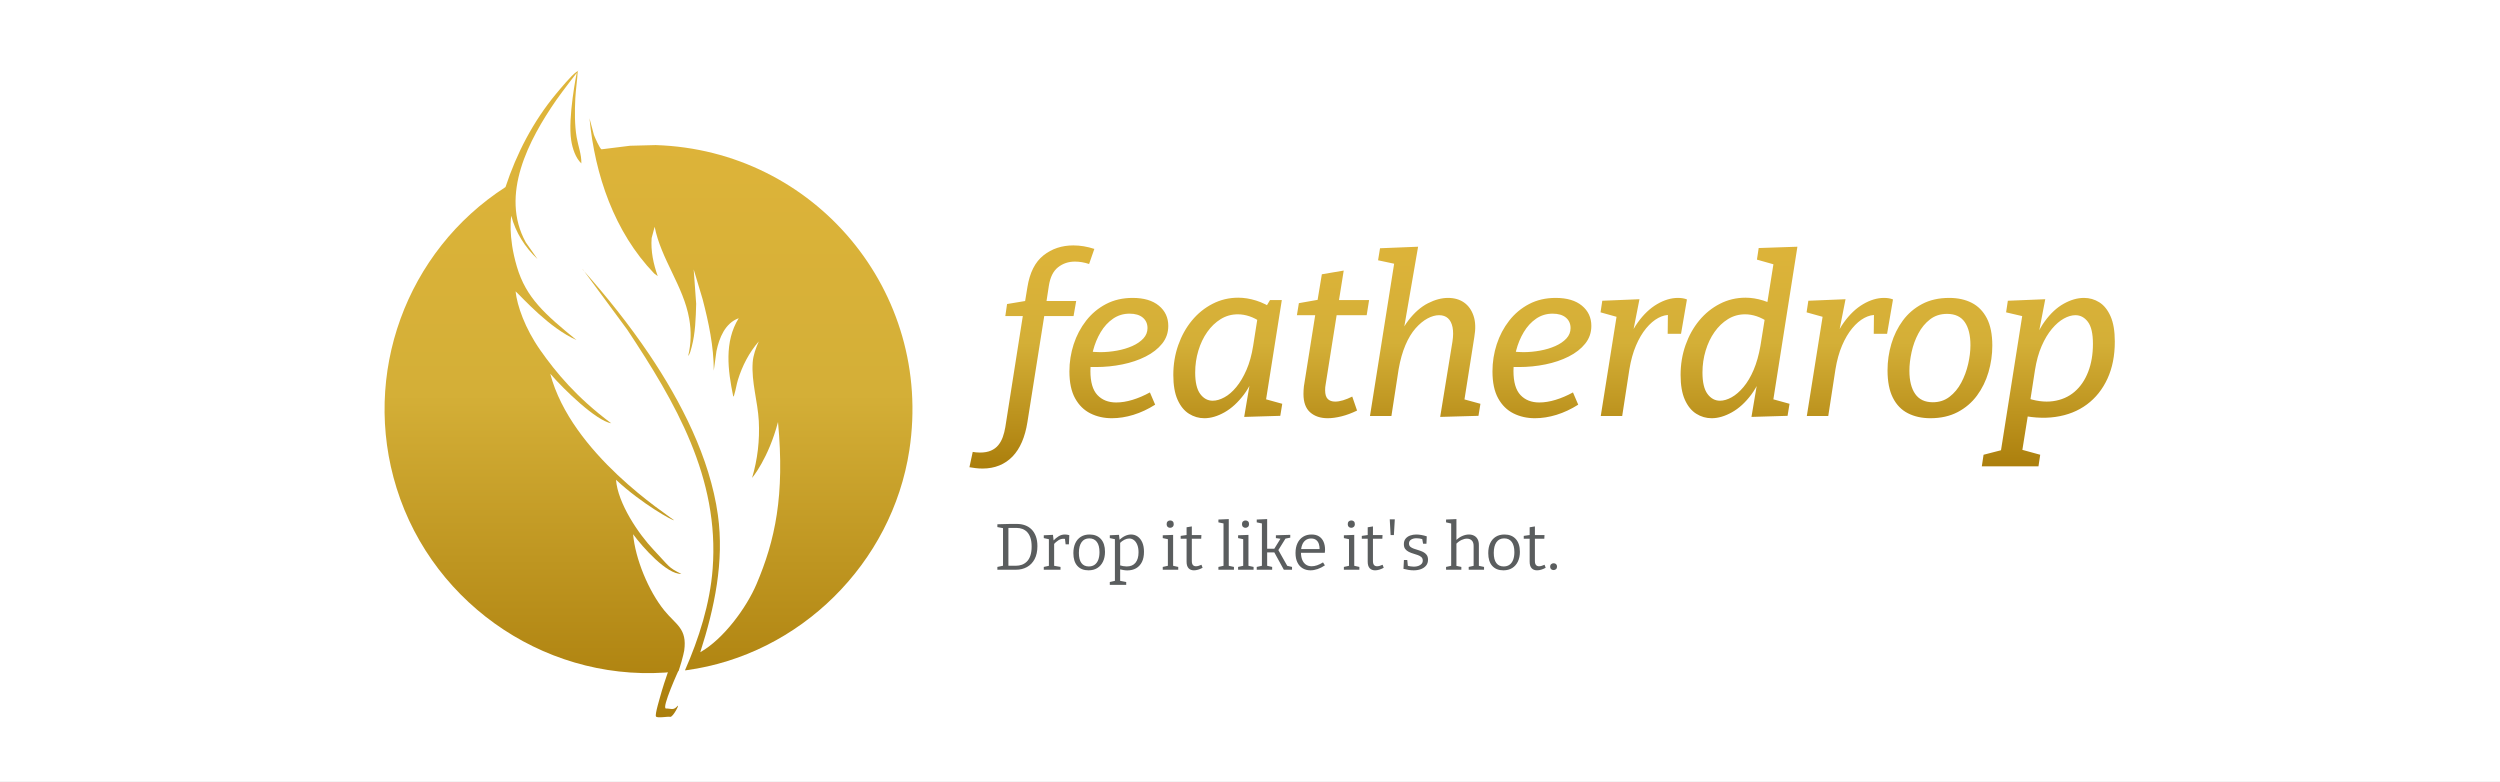
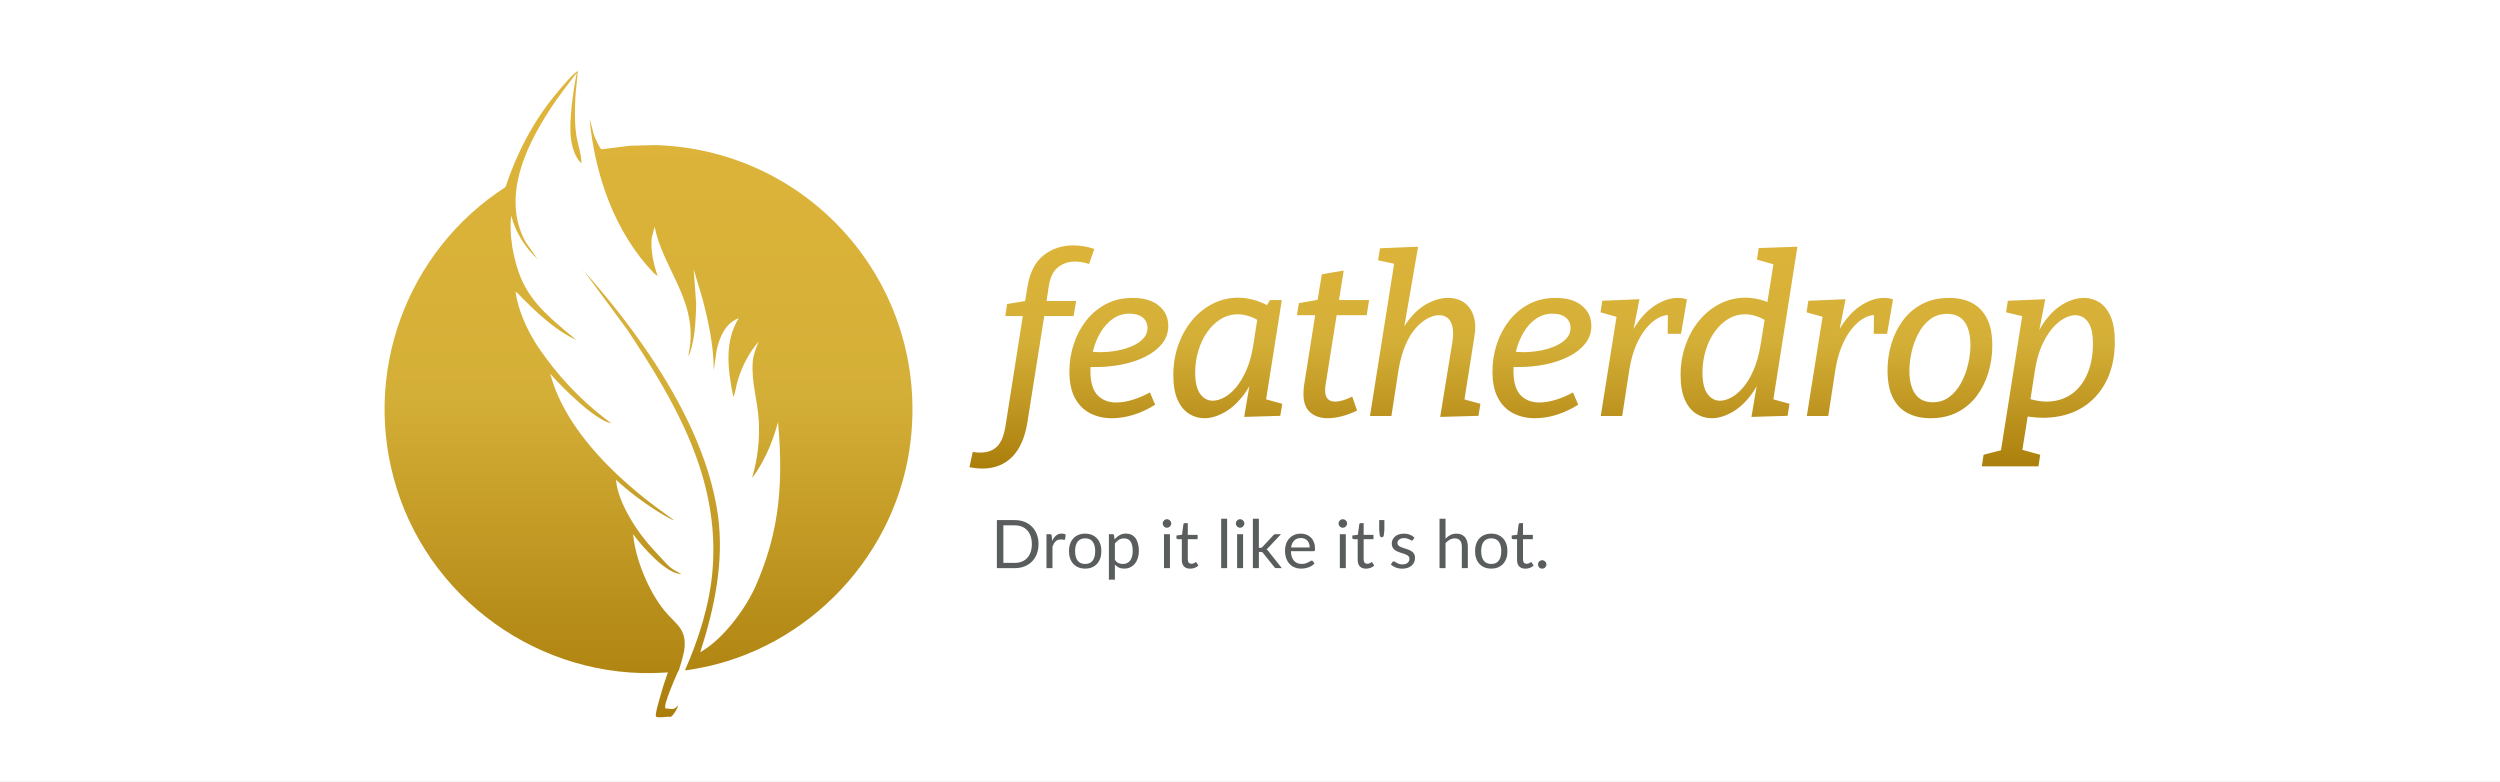
<svg xmlns="http://www.w3.org/2000/svg" viewBox="0 0 1600 500" width="1600" height="500" role="img" aria-label="featherdrop">
  <defs>
    <linearGradient id="fd-gold-name" x1="0" y1="135.36" x2="0" y2="303.37" gradientUnits="userSpaceOnUse">
      <stop offset="0" stop-color="#E0B53A" />
      <stop offset="0.5" stop-color="#D4AF37" />
      <stop offset="1" stop-color="#A97C0A" />
    </linearGradient>
  </defs>
  <rect width="1600" height="500" fill="#ffffff" />
  <g transform="translate(199.98,37.38) scale(0.43)">
    <defs>
      <linearGradient id="fd-gold" x1="500" y1="0" x2="500" y2="1000" gradientUnits="userSpaceOnUse">
        <stop offset="0" stop-color="#E0B53A" />
        <stop offset="0.5" stop-color="#D4AF37" />
        <stop offset="1" stop-color="#A97C0A" />
      </linearGradient>
    </defs>
    <g fill="url(#fd-gold)">
      <path d="M402.1,314.2c35.5,39.8,69.2,82,99.1,126.3,47.3,70.3,90.3,153.9,102.2,238.9,9.7,69.4-5.1,138.7-26.2,204.4,34.7-19.6,68.9-66.4,83.8-101.6,27.4-64.5,42.2-131.3,31.9-241-14.3,54.5-38.6,83.2-38.6,83.2,8.2-27.5,11.5-56,10-84.8-1.6-29.2-11.1-57.7-9.1-87.1.8-11,4.7-21.3,9.1-31.3-14.3,16.4-24.7,36.5-31.1,57.4-2.1,6.9-3.1,14.4-5.2,21.1s0,2.8-1.8,3.1c-7.9-38.6-13.6-80.9,8.2-116.1-20.3,7.3-29,29.3-33.1,48.9l-4,29.1c0-36.1-7.6-71.6-16.6-106.3l-13.3-44.3,3.7,51.2c-.6,21.5-1.2,43.3-6.7,64.2-1.1,4.1-2.5,10.4-5.2,13.4,4.4-18.4,4.8-36.9,1.5-55.5-8.4-48.2-42-88.8-51.4-136.8l-4.5,16.8c-1.4,19.5,2.6,38.4,9.1,56.7l-5.4-4.1c-59.3-61.7-88.1-146.6-96.2-230.9l6.6,24.7c1.2,3.4,8.7,20.6,11.3,21.5l42.5-5.3,38.1-1c236.9,7.5,413.4,218.3,377.6,453.9-25.6,168.5-162.8,304.6-331.8,327.7l-2.2.2c20.8-47.3,37.2-99,41.2-150.9,10.4-135.8-55.4-248-127.2-356.3l-66-89.5Z" />
      <path d="M545.9,908.6s-27.2,59.2-19.7,59c7.5-.2,10.6,3.5,17-3.6,4.1-4.2-6.7,16.8-10.7,16s-19.2,2.3-21.2-.5,5.6-27,8.5-37.6c2.9-10.6,14.4-43.2,14.4-43.2l11.7,10Z" />
      <path d="M400.2,156.3c-8.7-8.2-13.3-22.5-15.1-34.3-5.3-33.9,8.2-100.5,8.2-100.5,0,0-20.8,26.7-30.5,40.6-40.8,59-84.3,141.1-45.3,211.7l17.4,24.8c-18.5-17.3-32.7-39.7-39-64.4,0,0-5.3,29.8,8.4,76s41.6,70.5,88.7,109c-40.9-18.2-79.7-62.4-90.7-72.5,2.3,21.3,13.9,55,36.9,87.7,23,32.7,53.5,69.9,105.5,108.7-22.3-3.8-69.5-49.2-90.8-73.8,31.3,119.2,174.6,209.9,184.2,218-1,1.5-47.7-24.2-86.3-60.1,2.6,34.8,33.4,80.6,56.3,104.6s21,25.9,40.9,35.4c-21.5,1-57.4-39.5-71.8-59,3.3,36.6,22.8,84.2,46.4,113.4,17.4,21.5,34.3,26.8,29.7,59.7-.6,4.4-6.9,28.8-9.2,31l-2,.3c-185.8,20.5-361.6-95.6-416.9-273.1-52.8-169.3,14.2-352.7,162.1-448,16.5-50.1,41.2-97.6,74.9-138.3,6.3-7.6,22.9-27.6,30-32.6s2.5-1.6,2.6-1.4c-.7,13.4-2.9,27-3.6,40.5-.9,18.6-1.1,39.3,2,57.6,2.2,13,7.3,25.4,7,38.8Z" />
    </g>
  </g>
  <path d="M628.84 299.87Q626.32 299.87 624.22 299.58Q622.12 299.31 620.44 299.02L622.54 289.22Q623.38 289.37 624.57 289.50Q625.76 289.64 627.16 289.64Q631.36 289.64 634.23 288.38Q637.10 287.13 638.92 284.88Q640.74 282.64 641.79 279.70Q642.84 276.76 643.40 273.40L654.88 200.46L656.14 202.28L643.40 202.28L644.52 194.58L657.96 192.34L655.72 194.86L657.54 183.80Q659.78 169.80 667.83 163.43Q675.88 157.06 686.94 157.06Q693.52 157.06 700.38 159.30L697.02 168.96Q692.40 167.42 687.92 167.42Q681.76 167.42 677.14 171.06Q672.52 174.70 671.26 182.96L669.44 194.86L667.90 192.63L688.76 192.63L687.08 202.28L666.78 202.28L668.60 200.46L657.54 270.19Q656.42 277.32 654.04 282.85Q651.66 288.38 648.02 292.16Q644.38 295.94 639.55 297.90Q634.72 299.87 628.84 299.87M711.58 267.66Q704.02 267.66 697.86 264.58Q691.70 261.50 688.06 254.92Q684.42 248.34 684.42 237.70Q684.42 228.74 687.15 220.34Q689.88 211.94 695.13 205.22Q700.38 198.50 707.87 194.58Q715.36 190.66 724.88 190.66Q735.66 190.66 741.68 195.63Q747.70 200.60 747.70 208.58Q747.70 215.02 743.78 219.92Q739.86 224.82 733.21 228.18Q726.56 231.54 718.30 233.22Q710.04 234.90 701.36 234.90Q700.10 234.90 698.84 234.90Q697.58 234.90 696.32 234.76L697.16 224.96Q698.84 225.10 700.59 225.24Q702.34 225.38 704.16 225.38Q709.48 225.38 714.87 224.40Q720.26 223.42 724.67 221.46Q729.08 219.50 731.74 216.63Q734.40 213.76 734.40 209.98Q734.40 205.78 731.39 203.26Q728.38 200.74 722.92 200.74Q717.04 200.74 712.35 203.96Q707.66 207.18 704.44 212.57Q701.22 217.96 699.54 224.47Q697.86 230.98 697.86 237.42Q697.86 248.06 702.34 252.82Q706.82 257.58 714.38 257.58Q719.28 257.58 724.81 255.90Q730.34 254.22 735.94 251.14L739.30 258.99Q732.44 263.32 725.37 265.50Q718.30 267.66 711.58 267.66M770.80 267.66Q765.48 267.66 760.93 264.79Q756.38 261.93 753.65 255.83Q750.92 249.74 750.92 239.94Q750.92 229.86 754.07 220.90Q757.22 211.94 762.82 205.15Q768.42 198.36 776.05 194.44Q783.68 190.52 792.50 190.52Q797.96 190.52 803.84 192.34Q809.72 194.16 815.74 198.22L809.72 197.24L812.80 192.06L820.36 192.06L809.16 262.76L804.40 253.94L820.64 258.43L819.38 266.13L796.28 266.82L800.76 240.22L804.82 233.36Q801.88 244.84 796.14 252.47Q790.40 260.10 783.68 263.88Q776.96 267.66 770.80 267.66M776.12 256.46Q779.62 256.46 783.61 254.29Q787.60 252.13 791.24 247.71Q794.88 243.30 797.75 236.72Q800.62 230.14 802.02 221.32L805.10 201.72L807.48 206.48Q803.42 203.68 799.64 202.42Q795.86 201.16 792.22 201.16Q786.20 201.16 781.23 204.24Q776.26 207.32 772.62 212.50Q768.98 217.68 766.95 224.40Q764.92 231.13 764.92 238.40Q764.92 247.78 768.14 252.13Q771.36 256.46 776.12 256.46M849.76 267.66Q842.76 267.66 838.49 263.88Q834.22 260.10 834.22 252.13Q834.22 250.86 834.29 249.67Q834.36 248.48 834.50 247.22L842.06 199.63L843.60 201.72L830.02 201.72L831.28 194.02L845.56 191.50L842.90 194.16L845.98 175.54L859.98 173.16L856.62 194.16L855.36 192.06L876.22 192.06L874.68 201.72L853.54 201.72L855.78 199.63L848.36 246.38Q848.22 246.94 848.15 247.85Q848.08 248.76 848.08 249.74Q848.08 253.66 849.76 255.34Q851.44 257.02 854.52 257.02Q856.76 257.02 859.56 256.19Q862.36 255.34 865.44 253.80L868.52 262.76Q863.34 265.28 858.51 266.47Q853.68 267.66 849.76 267.66M946.22 266.13L921.72 266.82L929.56 218.66Q930.40 213.20 929.63 209.42Q928.86 205.64 926.69 203.68Q924.52 201.72 921.02 201.72Q917.52 201.72 913.60 203.82Q909.68 205.92 905.97 210.12Q902.26 214.32 899.46 220.90Q896.66 227.48 895.12 236.30L890.50 266.26L876.78 266.26L892.60 166.58L894.42 169.24L881.96 166.58L883.22 158.88L907.58 157.90L897.22 217.82L892.18 224.96Q895.54 212.64 901.35 205.08Q907.16 197.52 913.88 194.09Q920.60 190.66 926.76 190.66Q932.78 190.66 936.98 193.60Q941.18 196.54 943.07 202.14Q944.96 207.74 943.56 215.72L936.84 258.28L931.10 253.94L947.48 258.43L946.22 266.13M982.34 267.66Q974.78 267.66 968.62 264.58Q962.46 261.50 958.82 254.92Q955.18 248.34 955.18 237.70Q955.18 228.74 957.91 220.34Q960.64 211.94 965.89 205.22Q971.14 198.50 978.63 194.58Q986.12 190.66 995.64 190.66Q1006.42 190.66 1012.44 195.63Q1018.46 200.60 1018.46 208.58Q1018.46 215.02 1014.54 219.92Q1010.62 224.82 1003.97 228.18Q997.32 231.54 989.06 233.22Q980.80 234.90 972.12 234.90Q970.86 234.90 969.60 234.90Q968.34 234.90 967.08 234.76L967.92 224.96Q969.60 225.10 971.35 225.24Q973.10 225.38 974.92 225.38Q980.24 225.38 985.63 224.40Q991.02 223.42 995.43 221.46Q999.84 219.50 1002.50 216.63Q1005.16 213.76 1005.16 209.98Q1005.16 205.78 1002.15 203.26Q999.14 200.74 993.68 200.74Q987.80 200.74 983.11 203.96Q978.42 207.18 975.20 212.57Q971.98 217.96 970.30 224.47Q968.62 230.98 968.62 237.42Q968.62 248.06 973.10 252.82Q977.58 257.58 985.14 257.58Q990.04 257.58 995.57 255.90Q1001.10 254.22 1006.70 251.14L1010.06 258.99Q1003.20 263.32 996.13 265.50Q989.06 267.66 982.34 267.66M1038.20 266.26L1024.48 266.26L1035.68 195.84L1040.44 204.38L1024.34 199.90L1025.46 192.48L1049.26 191.50L1044.08 217.82L1039.88 224.96Q1042.68 214.04 1048.21 206.34Q1053.74 198.64 1060.53 194.65Q1067.32 190.66 1073.90 190.66Q1077.26 190.66 1079.64 191.64L1075.86 213.62L1067.32 213.62L1067.46 200.04L1069.28 201.58Q1065.36 201.30 1061.30 203.47Q1057.24 205.64 1053.53 210.12Q1049.82 214.60 1047.02 221.18Q1044.22 227.76 1042.82 236.30L1038.20 266.26M1095.46 267.66Q1090.14 267.66 1085.59 264.79Q1081.04 261.93 1078.31 255.83Q1075.58 249.74 1075.58 239.94Q1075.58 229.86 1078.73 220.90Q1081.88 211.94 1087.48 205.15Q1093.08 198.36 1100.71 194.44Q1108.34 190.52 1117.16 190.52Q1122.62 190.52 1128.50 192.34Q1134.38 194.16 1140.40 198.22L1130.74 195.84L1136.06 162.38L1140.82 170.78L1124.44 166.16L1125.56 158.74L1150.34 157.90L1133.82 262.76L1129.06 253.94L1145.30 258.43L1144.04 266.13L1120.94 266.82L1125.42 240.22L1129.48 233.36Q1126.54 244.84 1120.87 252.47Q1115.20 260.10 1108.41 263.88Q1101.62 267.66 1095.46 267.66M1100.78 256.46Q1104.28 256.46 1108.20 254.29Q1112.12 252.13 1115.83 247.71Q1119.54 243.30 1122.34 236.72Q1125.14 230.14 1126.68 221.32L1129.76 202.14L1132.14 206.48Q1128.08 203.68 1124.30 202.42Q1120.52 201.16 1116.88 201.16Q1110.86 201.16 1105.89 204.24Q1100.92 207.32 1097.28 212.50Q1093.64 217.68 1091.61 224.40Q1089.58 231.13 1089.58 238.40Q1089.58 247.78 1092.80 252.13Q1096.02 256.46 1100.78 256.46M1170.08 266.26L1156.36 266.26L1167.56 195.84L1172.32 204.38L1156.22 199.90L1157.34 192.48L1181.14 191.50L1175.96 217.82L1171.76 224.96Q1174.56 214.04 1180.09 206.34Q1185.62 198.64 1192.41 194.65Q1199.20 190.66 1205.78 190.66Q1209.14 190.66 1211.52 191.64L1207.74 213.62L1199.20 213.62L1199.34 200.04L1201.16 201.58Q1197.24 201.30 1193.18 203.47Q1189.12 205.64 1185.41 210.12Q1181.70 214.60 1178.90 221.18Q1176.10 227.76 1174.70 236.30L1170.08 266.26M1235.46 267.66Q1227.34 267.66 1221.11 264.51Q1214.88 261.37 1211.45 254.57Q1208.02 247.78 1208.02 237Q1208.02 228.32 1210.47 220.06Q1212.92 211.80 1217.82 205.15Q1222.72 198.50 1230.14 194.58Q1237.56 190.66 1247.50 190.66Q1255.76 190.66 1261.92 193.81Q1268.08 196.96 1271.58 203.68Q1275.08 210.40 1275.08 221.18Q1275.08 229.86 1272.63 238.19Q1270.18 246.52 1265.28 253.17Q1260.38 259.82 1252.89 263.75Q1245.40 267.66 1235.46 267.66M1237 257.44Q1243.16 257.44 1247.71 253.94Q1252.26 250.44 1255.20 244.91Q1258.14 239.38 1259.61 233.01Q1261.08 226.64 1261.08 220.90Q1261.08 211.38 1257.44 206.13Q1253.80 200.88 1246.10 200.88Q1239.80 200.88 1235.25 204.38Q1230.70 207.88 1227.76 213.41Q1224.82 218.94 1223.42 225.31Q1222.02 231.68 1222.02 237.28Q1222.02 246.80 1225.73 252.13Q1229.44 257.44 1237 257.44M1304.62 298.46L1268.36 298.46L1269.48 291.04L1286.84 286.56L1279.70 294.13L1294.54 200.18L1296.50 202.84L1283.90 199.90L1285.02 192.48L1308.96 191.50L1303.78 218.52L1300.14 224.82Q1303.08 213.34 1308.61 205.71Q1314.14 198.08 1320.79 194.38Q1327.44 190.66 1333.74 190.66Q1339.06 190.66 1343.54 193.46Q1348.02 196.26 1350.75 202.42Q1353.48 208.58 1353.48 218.66Q1353.48 232.10 1348.79 242.32Q1344.10 252.54 1335.63 258.84Q1327.16 265.14 1315.54 266.82Q1303.92 268.50 1290.06 265L1298.18 263.75L1293.28 294.40L1288.38 286.28L1305.74 291.04L1304.62 298.46M1302.38 236.86L1299.02 258.56L1296.08 254.36Q1305.88 257.87 1313.93 256.75Q1321.98 255.63 1327.65 250.79Q1333.32 245.96 1336.40 238.05Q1339.48 230.14 1339.48 220.06Q1339.48 210.26 1336.26 205.99Q1333.04 201.72 1328.28 201.72Q1324.78 201.72 1320.86 203.89Q1316.94 206.06 1313.23 210.47Q1309.52 214.88 1306.65 221.46Q1303.78 228.04 1302.38 236.86" fill="url(#fd-gold-name)" />
-   <path d="M646.22 335.32L650.84 335.32Q653.65 335.32 656.02 336.18Q658.40 337.04 660.16 338.78Q661.93 340.53 662.93 343.19Q663.94 345.86 663.94 349.51Q663.94 354.47 662.16 357.83Q660.37 361.19 657.26 362.91Q654.16 364.63 650.17 364.63L638.32 364.63L638.32 362.83L642.52 361.95L641.93 362.70L641.93 337.33L642.52 338.13L638.32 337.33L638.32 335.53L646.22 335.32M644.75 362.07L650.29 362.07Q652.22 362.07 653.99 361.44Q655.75 360.81 657.18 359.41Q658.61 358 659.43 355.63Q660.25 353.25 660.25 349.81Q660.25 346.41 659.45 344.12Q658.65 341.83 657.31 340.46Q655.96 339.10 654.28 338.49Q652.60 337.88 650.75 337.88L644.75 337.88L645.38 337.25L645.38 362.70L644.75 362.07M678.73 364.63L668.02 364.63L668.02 362.83L671.71 362.03L671.29 362.66L671.29 344.56L671.75 345.19L668.02 344.39L668.02 342.58L673.90 342.29L674.36 346.41L673.90 346.24Q675.79 344.26 677.59 343.17Q679.40 342.08 681.54 342.08Q682.88 342.08 684.35 342.50L684.10 348.38L682 348.38L681.50 344.22L681.88 344.98Q681.58 344.89 681.25 344.85Q680.91 344.81 680.57 344.81Q678.89 344.81 677.32 345.82Q675.74 346.83 674.32 348.42L674.65 347.41L674.65 362.66L674.15 362.03L678.73 362.83L678.73 364.63M697.33 342.08Q701.95 342.08 704.58 344.98Q707.20 347.88 707.20 353.17Q707.20 356.74 705.92 359.41Q704.64 362.07 702.29 363.54Q699.94 365.01 696.62 365.01Q692.08 365.01 689.52 362.18Q686.96 359.34 686.96 354.01Q686.96 350.31 688.20 347.65Q689.44 344.98 691.77 343.53Q694.10 342.08 697.33 342.08M697.16 344.56Q693.93 344.56 692.21 347Q690.49 349.43 690.49 353.84Q690.49 358.17 692.12 360.35Q693.76 362.53 696.83 362.53Q699.05 362.53 700.59 361.42Q702.12 360.31 702.90 358.25Q703.67 356.19 703.67 353.34Q703.67 349.05 701.97 346.81Q700.27 344.56 697.16 344.56M720.77 374.30L710.27 374.30L710.27 372.49L714.09 371.61L713.54 372.24L713.54 344.64L714.05 345.19L710.27 344.39L710.27 342.58L716.15 342.29L716.57 345.94L716.19 345.69Q718.12 343.89 720.05 342.98Q721.99 342.08 723.88 342.08Q726.23 342.08 728.10 343.38Q729.97 344.69 731.06 347.14Q732.15 349.60 732.15 353.17Q732.15 357.03 730.83 359.68Q729.50 362.32 727.11 363.69Q724.72 365.06 721.48 365.06Q720.31 365.06 719.05 364.84Q717.79 364.63 716.40 364.30L716.90 363.84L716.90 372.24L716.44 371.65L720.77 372.49L720.77 374.30M721.10 362.53Q724.80 362.53 726.73 360.14Q728.66 357.75 728.66 353.50Q728.66 350.73 727.89 348.76Q727.11 346.78 725.77 345.71Q724.42 344.64 722.70 344.64Q721.23 344.64 719.65 345.42Q718.08 346.20 716.48 347.79L716.90 346.74L716.90 362.49L716.44 361.74Q719 362.53 721.10 362.53M750.80 342.33L750.80 362.49L750.42 362.03L754.07 362.83L754.07 364.63L744.16 364.63L744.16 362.83L747.82 362.03L747.44 362.49L747.44 344.77L747.77 345.15L744.16 344.39L744.16 342.58L750.80 342.33M748.87 337.80Q747.90 337.80 747.27 337.17Q746.64 336.54 746.64 335.44Q746.64 334.31 747.29 333.70Q747.94 333.09 748.91 333.09Q749.92 333.09 750.55 333.68Q751.18 334.27 751.18 335.44Q751.18 336.58 750.50 337.19Q749.83 337.80 748.87 337.80M764.11 365.01Q761.93 365.01 760.67 363.65Q759.41 362.28 759.41 359.51L759.41 344.26L759.95 344.81L755.63 344.81L755.63 342.96L760 342.33L759.41 343L759.41 337.46L762.77 336.91L762.77 343L762.31 342.46L768.90 342.46L768.77 344.81L762.31 344.81L762.77 344.26L762.77 359.05Q762.77 360.81 763.46 361.61Q764.15 362.41 765.41 362.41Q766.17 362.41 767.05 362.16Q767.93 361.90 768.94 361.44L769.66 363.38Q766.67 365.01 764.11 365.01M786.41 332.21L786.41 362.49L786.08 362.03L789.73 362.83L789.73 364.63L779.78 364.63L779.78 362.83L783.43 362.03L783.05 362.49L783.05 334.69L783.39 335.07L779.78 334.31L779.78 332.50L786.41 332.21M799.01 342.33L799.01 362.49L798.64 362.03L802.29 362.83L802.29 364.63L792.38 364.63L792.38 362.83L796.03 362.03L795.65 362.49L795.65 344.77L795.99 345.15L792.38 344.39L792.38 342.58L799.01 342.33M797.08 337.80Q796.12 337.80 795.49 337.17Q794.86 336.54 794.86 335.44Q794.86 334.31 795.51 333.70Q796.16 333.09 797.12 333.09Q798.13 333.09 798.76 333.68Q799.39 334.27 799.39 335.44Q799.39 336.58 798.72 337.19Q798.05 337.80 797.08 337.80M814.18 364.63L804.31 364.63L804.31 362.83L808.13 361.99L807.62 362.70L807.62 334.56L807.96 335.07L804.31 334.31L804.31 332.50L810.98 332.21L810.98 351.74L810.35 351.19L816.15 351.19L815.27 351.66L819.72 344.43L820.01 344.89L816.57 344.39L816.57 342.58L825.77 342.29L825.77 344.10L822.03 344.85L823 344.22L817.87 352.50L817.83 351.49L824.09 362.58L823.46 362.03L826.90 362.83L826.90 364.63L821.65 364.63L815.39 353.21L816.07 353.55L810.35 353.55L810.98 353.17L810.98 362.70L810.52 361.99L814.18 362.83L814.18 364.63M838.70 365.01Q835.89 365.01 833.73 363.73Q831.56 362.45 830.35 359.97Q829.13 357.50 829.13 353.93Q829.13 350.27 830.39 347.63Q831.65 344.98 833.96 343.53Q836.27 342.08 839.38 342.08Q842.32 342.08 844.23 343.32Q846.14 344.56 847.08 346.74Q848.03 348.93 848.03 351.74Q848.03 352.20 847.99 352.66Q847.94 353.13 847.86 353.80L831.69 353.80L831.69 351.40L844.92 351.40L844.54 351.66Q844.58 349.77 844.08 348.17Q843.58 346.57 842.36 345.61Q841.14 344.64 839.12 344.64Q836.98 344.64 835.51 345.78Q834.04 346.91 833.33 348.88Q832.61 350.86 832.61 353.46Q832.61 356.24 833.41 358.23Q834.21 360.22 835.74 361.32Q837.28 362.41 839.50 362.41Q841.06 362.41 842.90 361.80Q844.75 361.19 846.73 359.93L847.94 361.82Q845.59 363.42 843.24 364.21Q840.89 365.01 838.70 365.01M866.72 342.33L866.72 362.49L866.34 362.03L869.99 362.83L869.99 364.63L860.08 364.63L860.08 362.83L863.74 362.03L863.36 362.49L863.36 344.77L863.69 345.15L860.08 344.39L860.08 342.58L866.72 342.33M864.79 337.80Q863.82 337.80 863.19 337.17Q862.56 336.54 862.56 335.44Q862.56 334.31 863.21 333.70Q863.86 333.09 864.83 333.09Q865.84 333.09 866.47 333.68Q867.10 334.27 867.10 335.44Q867.10 336.58 866.42 337.19Q865.75 337.80 864.79 337.80M880.03 365.01Q877.85 365.01 876.59 363.65Q875.33 362.28 875.33 359.51L875.33 344.26L875.87 344.81L871.55 344.81L871.55 342.96L875.92 342.33L875.33 343L875.33 337.46L878.69 336.91L878.69 343L878.23 342.46L884.82 342.46L884.69 344.81L878.23 344.81L878.69 344.26L878.69 359.05Q878.69 360.81 879.38 361.61Q880.07 362.41 881.33 362.41Q882.09 362.41 882.97 362.16Q883.85 361.90 884.86 361.44L885.58 363.38Q882.59 365.01 880.03 365.01M892.09 342.46L889.99 342.46L889.44 332.38L892.67 332.38L892.09 342.46M901.75 347.83Q901.75 349.18 902.63 349.94Q903.51 350.69 904.90 351.17Q906.28 351.66 907.84 352.12Q909.39 352.58 910.78 353.25Q912.16 353.93 913.04 355.10Q913.93 356.28 913.93 358.21Q913.93 360.44 912.71 361.95Q911.49 363.46 909.41 364.24Q907.33 365.01 904.77 365.01Q903.22 365.01 901.58 364.76Q899.94 364.51 898.22 364.05L898.51 358.42L900.65 358.42L901.07 362.53L900.70 362.07Q901.66 362.32 902.80 362.49Q903.93 362.66 904.90 362.66Q906.41 362.66 907.69 362.22Q908.97 361.78 909.77 360.92Q910.57 360.06 910.57 358.75Q910.57 357.37 909.70 356.57Q908.84 355.77 907.46 355.27Q906.07 354.76 904.54 354.32Q903.01 353.88 901.62 353.19Q900.23 352.50 899.35 351.36Q898.47 350.23 898.47 348.25Q898.47 346.11 899.58 344.75Q900.70 343.38 902.52 342.73Q904.35 342.08 906.45 342.08Q907.88 342.08 909.60 342.38Q911.32 342.67 913.13 343.26L912.92 348L910.78 348L910.15 344.52L910.65 345.11Q908.47 344.47 906.53 344.47Q904.48 344.47 903.11 345.34Q901.75 346.20 901.75 347.83M935.26 364.63L925.48 364.63L925.48 362.83L929.26 361.99L928.75 362.62L928.75 334.48L929.26 335.15L925.48 334.31L925.48 332.50L932.11 332.21L932.11 346.41L931.40 346.24Q933.46 344.10 935.74 343.09Q938.03 342.08 940.09 342.08Q941.94 342.08 943.41 342.84Q944.88 343.59 945.70 345.13Q946.52 346.66 946.48 349.01L946.48 362.62L946.06 362.03L949.79 362.83L949.79 364.63L939.97 364.63L939.97 362.83L943.62 362.03L943.12 362.66L943.12 349.77Q943.20 347.16 941.98 345.94Q940.76 344.73 938.79 344.73Q937.24 344.73 935.41 345.57Q933.58 346.41 931.82 348.21L932.11 347.50L932.11 362.66L931.69 362.07L935.26 362.83L935.26 364.63M962.86 342.08Q967.48 342.08 970.10 344.98Q972.73 347.88 972.73 353.17Q972.73 356.74 971.44 359.41Q970.16 362.07 967.81 363.54Q965.46 365.01 962.14 365.01Q957.61 365.01 955.04 362.18Q952.48 359.34 952.48 354.01Q952.48 350.31 953.72 347.65Q954.96 344.98 957.29 343.53Q959.62 342.08 962.86 342.08M962.69 344.56Q959.45 344.56 957.73 347Q956.01 349.43 956.01 353.84Q956.01 358.17 957.65 360.35Q959.29 362.53 962.35 362.53Q964.58 362.53 966.11 361.42Q967.64 360.31 968.42 358.25Q969.20 356.19 969.20 353.34Q969.20 349.05 967.50 346.81Q965.80 344.56 962.69 344.56M983.69 365.01Q981.50 365.01 980.24 363.65Q978.98 362.28 978.98 359.51L978.98 344.26L979.53 344.81L975.20 344.81L975.20 342.96L979.57 342.33L978.98 343L978.98 337.46L982.34 336.91L982.34 343L981.88 342.46L988.48 342.46L988.35 344.81L981.88 344.81L982.34 344.26L982.34 359.05Q982.34 360.81 983.04 361.61Q983.73 362.41 984.99 362.41Q985.75 362.41 986.63 362.16Q987.51 361.90 988.52 361.44L989.23 363.38Q986.25 365.01 983.69 365.01M992.09 362.66Q992.09 361.65 992.76 361.06Q993.43 360.48 994.31 360.48Q995.32 360.48 995.91 361.06Q996.50 361.65 996.50 362.66Q996.50 363.67 995.85 364.26Q995.20 364.84 994.31 364.84Q993.31 364.84 992.70 364.26Q992.09 363.67 992.09 362.66" fill="#5a5d5e" />
+   <path d="M664.65 348.24Q664.65 351.70 663.56 354.53Q662.46 357.36 660.47 359.38Q658.47 361.40 655.67 362.50Q652.87 363.61 649.48 363.61L638 363.61L638 332.86L649.48 332.86Q652.87 332.86 655.67 333.96Q658.47 335.07 660.47 337.10Q662.46 339.12 663.56 341.96Q664.65 344.79 664.65 348.24M660.38 348.24Q660.38 345.41 659.61 343.18Q658.84 340.95 657.42 339.40Q656 337.86 653.99 337.04Q651.97 336.23 649.48 336.23L642.16 336.23L642.16 360.24L649.48 360.24Q651.97 360.24 653.99 359.42Q656 358.61 657.42 357.07Q658.84 355.54 659.61 353.31Q660.38 351.08 660.38 348.24M673.11 342.92L673.36 346.23Q674.39 344 675.90 342.74Q677.40 341.48 679.57 341.48Q680.25 341.48 680.89 341.64Q681.52 341.79 682.01 342.11L681.73 344.96Q681.60 345.50 681.09 345.50Q680.79 345.50 680.21 345.37Q679.63 345.24 678.90 345.24Q677.87 345.24 677.07 345.54Q676.26 345.84 675.63 346.43Q675 347.02 674.49 347.89Q673.99 348.76 673.58 349.88L673.58 363.61L669.74 363.61L669.74 341.87L671.93 341.87Q672.55 341.87 672.78 342.11Q673.02 342.34 673.11 342.92M694.52 341.53Q696.90 341.53 698.81 342.32Q700.72 343.12 702.08 344.57Q703.43 346.03 704.15 348.10Q704.87 350.18 704.87 352.73Q704.87 355.30 704.15 357.36Q703.43 359.42 702.08 360.88Q700.72 362.34 698.81 363.13Q696.90 363.91 694.52 363.91Q692.12 363.91 690.20 363.13Q688.28 362.34 686.93 360.88Q685.57 359.42 684.86 357.36Q684.14 355.30 684.14 352.73Q684.14 350.18 684.86 348.10Q685.57 346.03 686.93 344.57Q688.28 343.12 690.20 342.32Q692.12 341.53 694.52 341.53M694.52 360.93Q697.74 360.93 699.33 358.77Q700.92 356.61 700.92 352.75Q700.92 348.87 699.33 346.70Q697.74 344.53 694.52 344.53Q692.89 344.53 691.68 345.09Q690.47 345.65 689.66 346.70Q688.86 347.75 688.46 349.29Q688.06 350.82 688.06 352.75Q688.06 356.61 689.66 358.77Q691.26 360.93 694.52 360.93M713.54 347.86L713.54 358.37Q714.59 359.79 715.83 360.37Q717.08 360.95 718.62 360.95Q721.67 360.95 723.30 358.78Q724.93 356.61 724.93 352.60Q724.93 350.48 724.55 348.95Q724.18 347.43 723.47 346.45Q722.76 345.48 721.73 345.03Q720.70 344.57 719.39 344.57Q717.53 344.57 716.12 345.43Q714.72 346.29 713.54 347.86M713 342.67L713.34 345.24Q714.72 343.54 716.52 342.51Q718.32 341.48 720.64 341.48Q722.53 341.48 724.05 342.20Q725.57 342.92 726.65 344.33Q727.72 345.73 728.30 347.82Q728.88 349.90 728.88 352.60Q728.88 355 728.23 357.07Q727.59 359.15 726.38 360.66Q725.17 362.17 723.42 363.04Q721.67 363.91 719.48 363.91Q717.48 363.91 716.06 363.23Q714.63 362.56 713.54 361.36L713.54 370.97L709.69 370.97L709.69 341.87L711.99 341.87Q712.81 341.87 713 342.67M744.95 341.87L748.77 341.87L748.77 363.61L744.95 363.61L744.95 341.87M749.59 335.05Q749.59 335.61 749.36 336.09Q749.14 336.57 748.76 336.95Q748.38 337.32 747.88 337.54Q747.38 337.75 746.82 337.75Q746.26 337.75 745.78 337.54Q745.29 337.32 744.93 336.95Q744.57 336.57 744.35 336.09Q744.14 335.61 744.14 335.05Q744.14 334.49 744.35 333.98Q744.57 333.48 744.93 333.11Q745.29 332.73 745.78 332.52Q746.26 332.30 746.82 332.30Q747.38 332.30 747.88 332.52Q748.38 332.73 748.76 333.11Q749.14 333.48 749.36 333.98Q749.59 334.49 749.59 335.05M761.71 363.95Q759.14 363.95 757.75 362.51Q756.37 361.08 756.37 358.37L756.37 345.07L753.75 345.07Q753.41 345.07 753.17 344.86Q752.93 344.66 752.93 344.23L752.93 342.71L756.50 342.26L757.38 335.54Q757.44 335.22 757.67 335.01Q757.89 334.81 758.26 334.81L760.19 334.81L760.19 342.30L766.47 342.30L766.47 345.07L760.19 345.07L760.19 358.12Q760.19 359.49 760.85 360.15Q761.52 360.82 762.57 360.82Q763.17 360.82 763.61 360.66Q764.05 360.50 764.37 360.30Q764.69 360.11 764.92 359.95Q765.14 359.79 765.32 359.79Q765.62 359.79 765.85 360.15L766.97 361.98Q765.98 362.90 764.59 363.43Q763.19 363.95 761.71 363.95M781.54 332L785.36 332L785.36 363.61L781.54 363.61L781.54 332M791.75 341.87L795.57 341.87L795.57 363.61L791.75 363.61L791.75 341.87M796.39 335.05Q796.39 335.61 796.16 336.09Q795.94 336.57 795.56 336.95Q795.19 337.32 794.68 337.54Q794.18 337.75 793.62 337.75Q793.06 337.75 792.58 337.54Q792.10 337.32 791.73 336.95Q791.37 336.57 791.15 336.09Q790.94 335.61 790.94 335.05Q790.94 334.49 791.15 333.98Q791.37 333.48 791.73 333.11Q792.10 332.73 792.58 332.52Q793.06 332.30 793.62 332.30Q794.18 332.30 794.68 332.52Q795.19 332.73 795.56 333.11Q795.94 333.48 796.16 333.98Q796.39 334.49 796.39 335.05M801.84 332L805.68 332L805.68 350.60L806.67 350.60Q807.10 350.60 807.39 350.49Q807.68 350.37 808 350L814.86 342.64Q815.17 342.28 815.50 342.07Q815.83 341.87 816.39 341.87L819.84 341.87L811.84 350.39Q811.26 351.12 810.59 351.53Q810.98 351.79 811.29 352.12Q811.60 352.45 811.88 352.88L820.38 363.61L816.97 363.61Q816.47 363.61 816.12 363.45Q815.77 363.29 815.51 362.86L808.36 353.95Q808.04 353.50 807.73 353.36Q807.42 353.22 806.77 353.22L805.68 353.22L805.68 363.61L801.84 363.61L801.84 332M826.30 350.37L838.19 350.37Q838.19 349.04 837.82 347.93Q837.44 346.83 836.72 346.02Q836 345.22 834.97 344.78Q833.94 344.34 832.63 344.34Q829.89 344.34 828.29 345.94Q826.69 347.54 826.30 350.37M840.21 359.17L841.28 360.56Q840.57 361.42 839.59 362.05Q838.60 362.69 837.47 363.09Q836.35 363.50 835.14 363.71Q833.94 363.91 832.76 363.91Q830.51 363.91 828.61 363.15Q826.71 362.39 825.33 360.92Q823.94 359.45 823.17 357.28Q822.40 355.11 822.40 352.30Q822.40 350.03 823.09 348.05Q823.79 346.08 825.10 344.63Q826.41 343.18 828.30 342.35Q830.19 341.53 832.55 341.53Q834.50 341.53 836.16 342.18Q837.83 342.84 839.04 344.07Q840.25 345.30 840.94 347.12Q841.62 348.93 841.62 351.25Q841.62 352.15 841.43 352.45Q841.24 352.75 840.70 352.75L826.17 352.75Q826.24 354.81 826.74 356.33Q827.25 357.86 828.15 358.88Q829.05 359.90 830.29 360.40Q831.54 360.91 833.08 360.91Q834.52 360.91 835.56 360.57Q836.60 360.24 837.35 359.85Q838.10 359.47 838.61 359.13Q839.11 358.80 839.48 358.80Q839.95 358.80 840.21 359.17M857.50 341.87L861.32 341.87L861.32 363.61L857.50 363.61L857.50 341.87M862.14 335.05Q862.14 335.61 861.91 336.09Q861.69 336.57 861.31 336.95Q860.94 337.32 860.43 337.54Q859.93 337.75 859.37 337.75Q858.81 337.75 858.33 337.54Q857.85 337.32 857.48 336.95Q857.12 336.57 856.90 336.09Q856.69 335.61 856.69 335.05Q856.69 334.49 856.90 333.98Q857.12 333.48 857.48 333.11Q857.85 332.73 858.33 332.52Q858.81 332.30 859.37 332.30Q859.93 332.30 860.43 332.52Q860.94 332.73 861.31 333.11Q861.69 333.48 861.91 333.98Q862.14 334.49 862.14 335.05M874.26 363.95Q871.69 363.95 870.30 362.51Q868.92 361.08 868.92 358.37L868.92 345.07L866.30 345.07Q865.96 345.07 865.72 344.86Q865.49 344.66 865.49 344.23L865.49 342.71L869.05 342.26L869.93 335.54Q869.99 335.22 870.22 335.01Q870.44 334.81 870.81 334.81L872.74 334.81L872.74 342.30L879.03 342.30L879.03 345.07L872.74 345.07L872.74 358.12Q872.74 359.49 873.40 360.15Q874.07 360.82 875.12 360.82Q875.72 360.82 876.16 360.66Q876.60 360.50 876.92 360.30Q877.25 360.11 877.47 359.95Q877.70 359.79 877.87 359.79Q878.17 359.79 878.40 360.15L879.52 361.98Q878.53 362.90 877.14 363.43Q875.74 363.95 874.26 363.95M882.68 332.86L886 332.86L886 339.08L885.66 342.41Q885.55 343.09 885.26 343.47Q884.97 343.85 884.33 343.85Q883.75 343.85 883.44 343.47Q883.13 343.09 883.02 342.41L882.68 339.08L882.68 332.86M905.25 344.06L904.39 345.45Q904.13 345.93 903.60 345.93Q903.28 345.93 902.87 345.69Q902.46 345.45 901.87 345.17Q901.28 344.88 900.46 344.63Q899.65 344.38 898.53 344.38Q897.57 344.38 896.80 344.63Q896.02 344.88 895.48 345.30Q894.93 345.73 894.64 346.30Q894.35 346.87 894.35 347.54Q894.35 348.37 894.83 348.93Q895.31 349.49 896.11 349.90Q896.90 350.30 897.91 350.62Q898.92 350.93 899.98 351.28Q901.04 351.63 902.05 352.06Q903.06 352.49 903.86 353.14Q904.65 353.78 905.13 354.71Q905.61 355.65 905.61 356.96Q905.61 358.46 905.08 359.74Q904.54 361.01 903.49 361.95Q902.44 362.88 900.92 363.42Q899.39 363.95 897.40 363.95Q895.12 363.95 893.28 363.21Q891.43 362.47 890.14 361.31L891.04 359.85Q891.22 359.57 891.45 359.42Q891.69 359.27 892.05 359.27Q892.44 359.27 892.87 359.57Q893.30 359.88 893.91 360.24Q894.52 360.60 895.40 360.91Q896.28 361.21 897.59 361.21Q898.71 361.21 899.54 360.92Q900.38 360.63 900.94 360.13Q901.49 359.64 901.76 359Q902.03 358.35 902.03 357.62Q902.03 356.72 901.55 356.13Q901.07 355.54 900.27 355.12Q899.48 354.70 898.46 354.39Q897.44 354.08 896.38 353.74Q895.31 353.39 894.30 352.95Q893.28 352.51 892.48 351.85Q891.69 351.18 891.21 350.21Q890.72 349.23 890.72 347.84Q890.72 346.59 891.24 345.44Q891.75 344.30 892.74 343.43Q893.73 342.56 895.16 342.04Q896.60 341.53 898.45 341.53Q900.59 341.53 902.30 342.20Q904.01 342.88 905.25 344.06M925.14 332L925.14 344.77Q926.54 343.29 928.23 342.41Q929.93 341.53 932.14 341.53Q933.92 341.53 935.28 342.12Q936.64 342.71 937.56 343.79Q938.47 344.88 938.94 346.40Q939.41 347.92 939.41 349.77L939.41 363.61L935.57 363.61L935.57 349.77Q935.57 347.30 934.44 345.94Q933.32 344.57 931.02 344.57Q929.33 344.57 927.86 345.39Q926.39 346.21 925.14 347.60L925.14 363.61L921.30 363.61L921.30 332L925.14 332M954.41 341.53Q956.79 341.53 958.70 342.32Q960.61 343.12 961.97 344.57Q963.32 346.03 964.04 348.10Q964.76 350.18 964.76 352.73Q964.76 355.30 964.04 357.36Q963.32 359.42 961.97 360.88Q960.61 362.34 958.70 363.13Q956.79 363.91 954.41 363.91Q952.01 363.91 950.09 363.13Q948.17 362.34 946.82 360.88Q945.46 359.42 944.75 357.36Q944.03 355.30 944.03 352.73Q944.03 350.18 944.75 348.10Q945.46 346.03 946.82 344.57Q948.17 343.12 950.09 342.32Q952.01 341.53 954.41 341.53M954.41 360.93Q957.63 360.93 959.22 358.77Q960.81 356.61 960.81 352.75Q960.81 348.87 959.22 346.70Q957.63 344.53 954.41 344.53Q952.78 344.53 951.57 345.09Q950.36 345.65 949.55 346.70Q948.75 347.75 948.35 349.29Q947.95 350.82 947.95 352.75Q947.95 356.61 949.55 358.77Q951.15 360.93 954.41 360.93M976.26 363.95Q973.68 363.95 972.30 362.51Q970.91 361.08 970.91 358.37L970.91 345.07L968.30 345.07Q967.95 345.07 967.72 344.86Q967.48 344.66 967.48 344.23L967.48 342.71L971.04 342.26L971.92 335.54Q971.99 335.22 972.21 335.01Q972.44 334.81 972.80 334.81L974.73 334.81L974.73 342.30L981.02 342.30L981.02 345.07L974.73 345.07L974.73 358.12Q974.73 359.49 975.40 360.15Q976.06 360.82 977.12 360.82Q977.72 360.82 978.16 360.66Q978.60 360.50 978.92 360.30Q979.24 360.11 979.47 359.95Q979.69 359.79 979.86 359.79Q980.16 359.79 980.40 360.15L981.52 361.98Q980.53 362.90 979.13 363.43Q977.74 363.95 976.26 363.95M984.33 361.25Q984.33 360.69 984.53 360.20Q984.73 359.70 985.09 359.34Q985.44 358.97 985.94 358.76Q986.43 358.54 986.99 358.54Q987.55 358.54 988.04 358.76Q988.53 358.97 988.90 359.34Q989.26 359.70 989.48 360.20Q989.69 360.69 989.69 361.25Q989.69 361.83 989.48 362.31Q989.26 362.79 988.90 363.16Q988.53 363.52 988.04 363.73Q987.55 363.93 986.99 363.93Q986.43 363.93 985.94 363.73Q985.44 363.52 985.09 363.16Q984.73 362.79 984.53 362.31Q984.33 361.83 984.33 361.25" fill="#5a5d5e" />
</svg>
